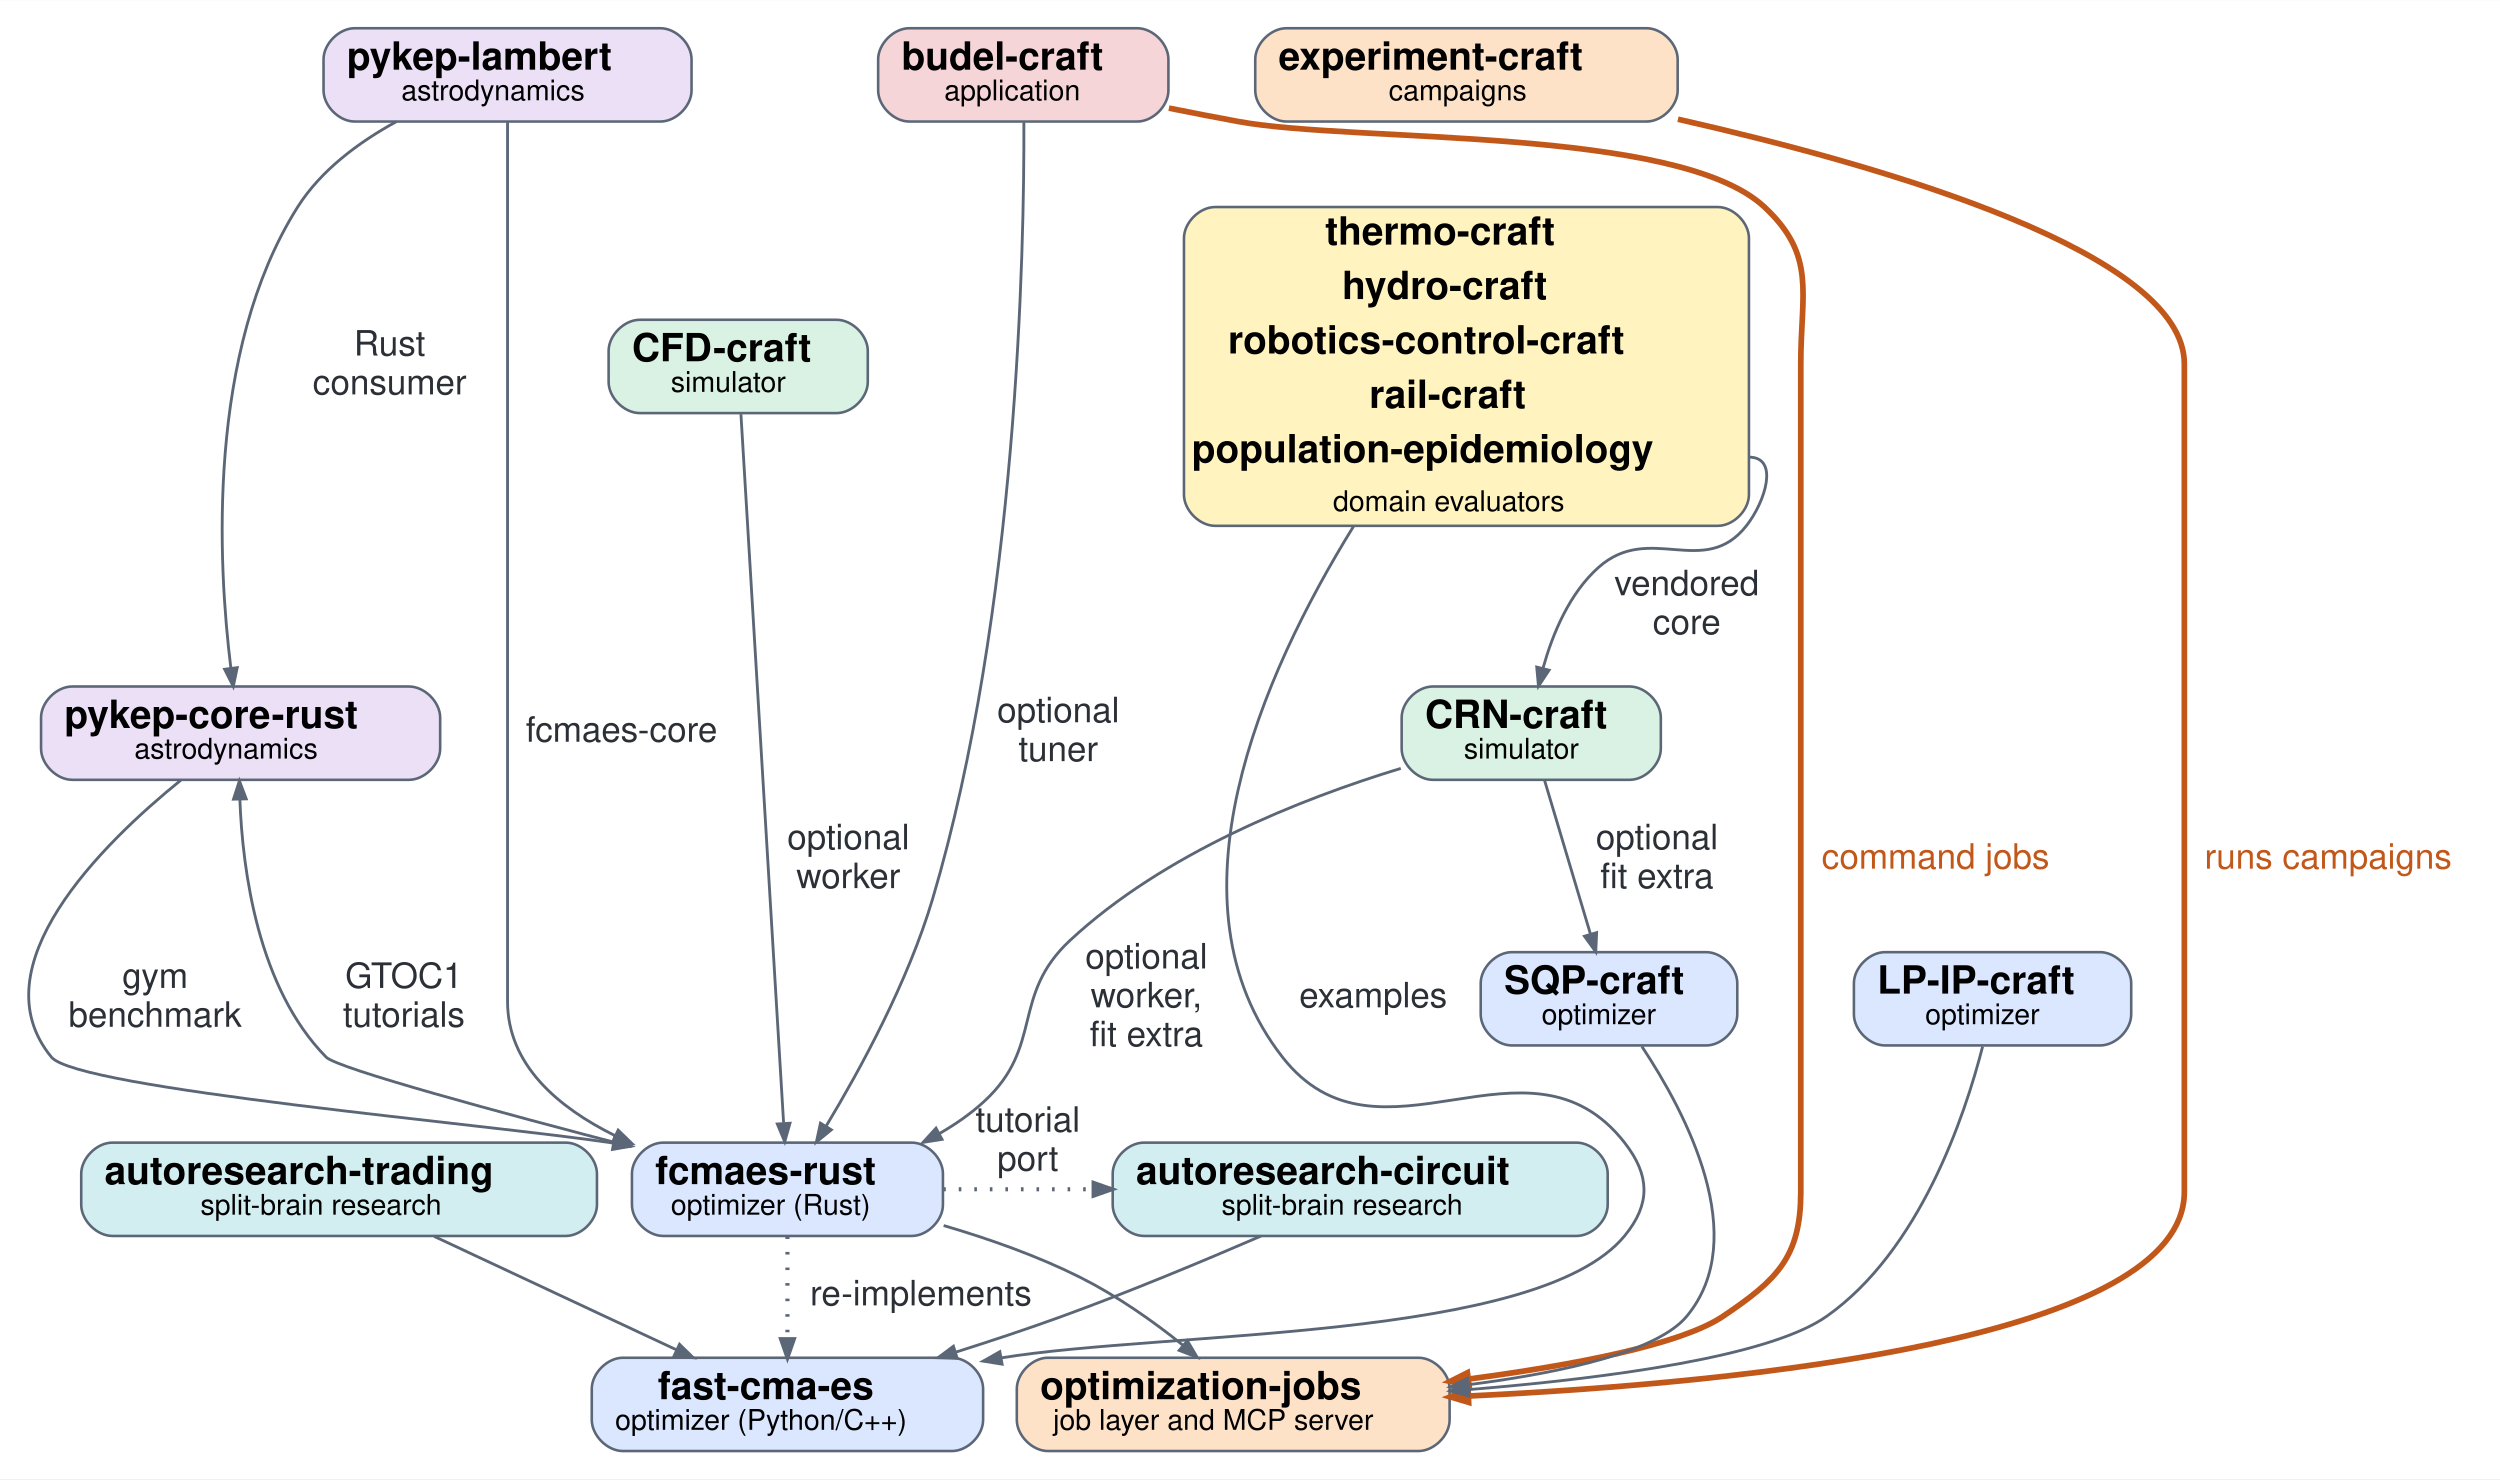
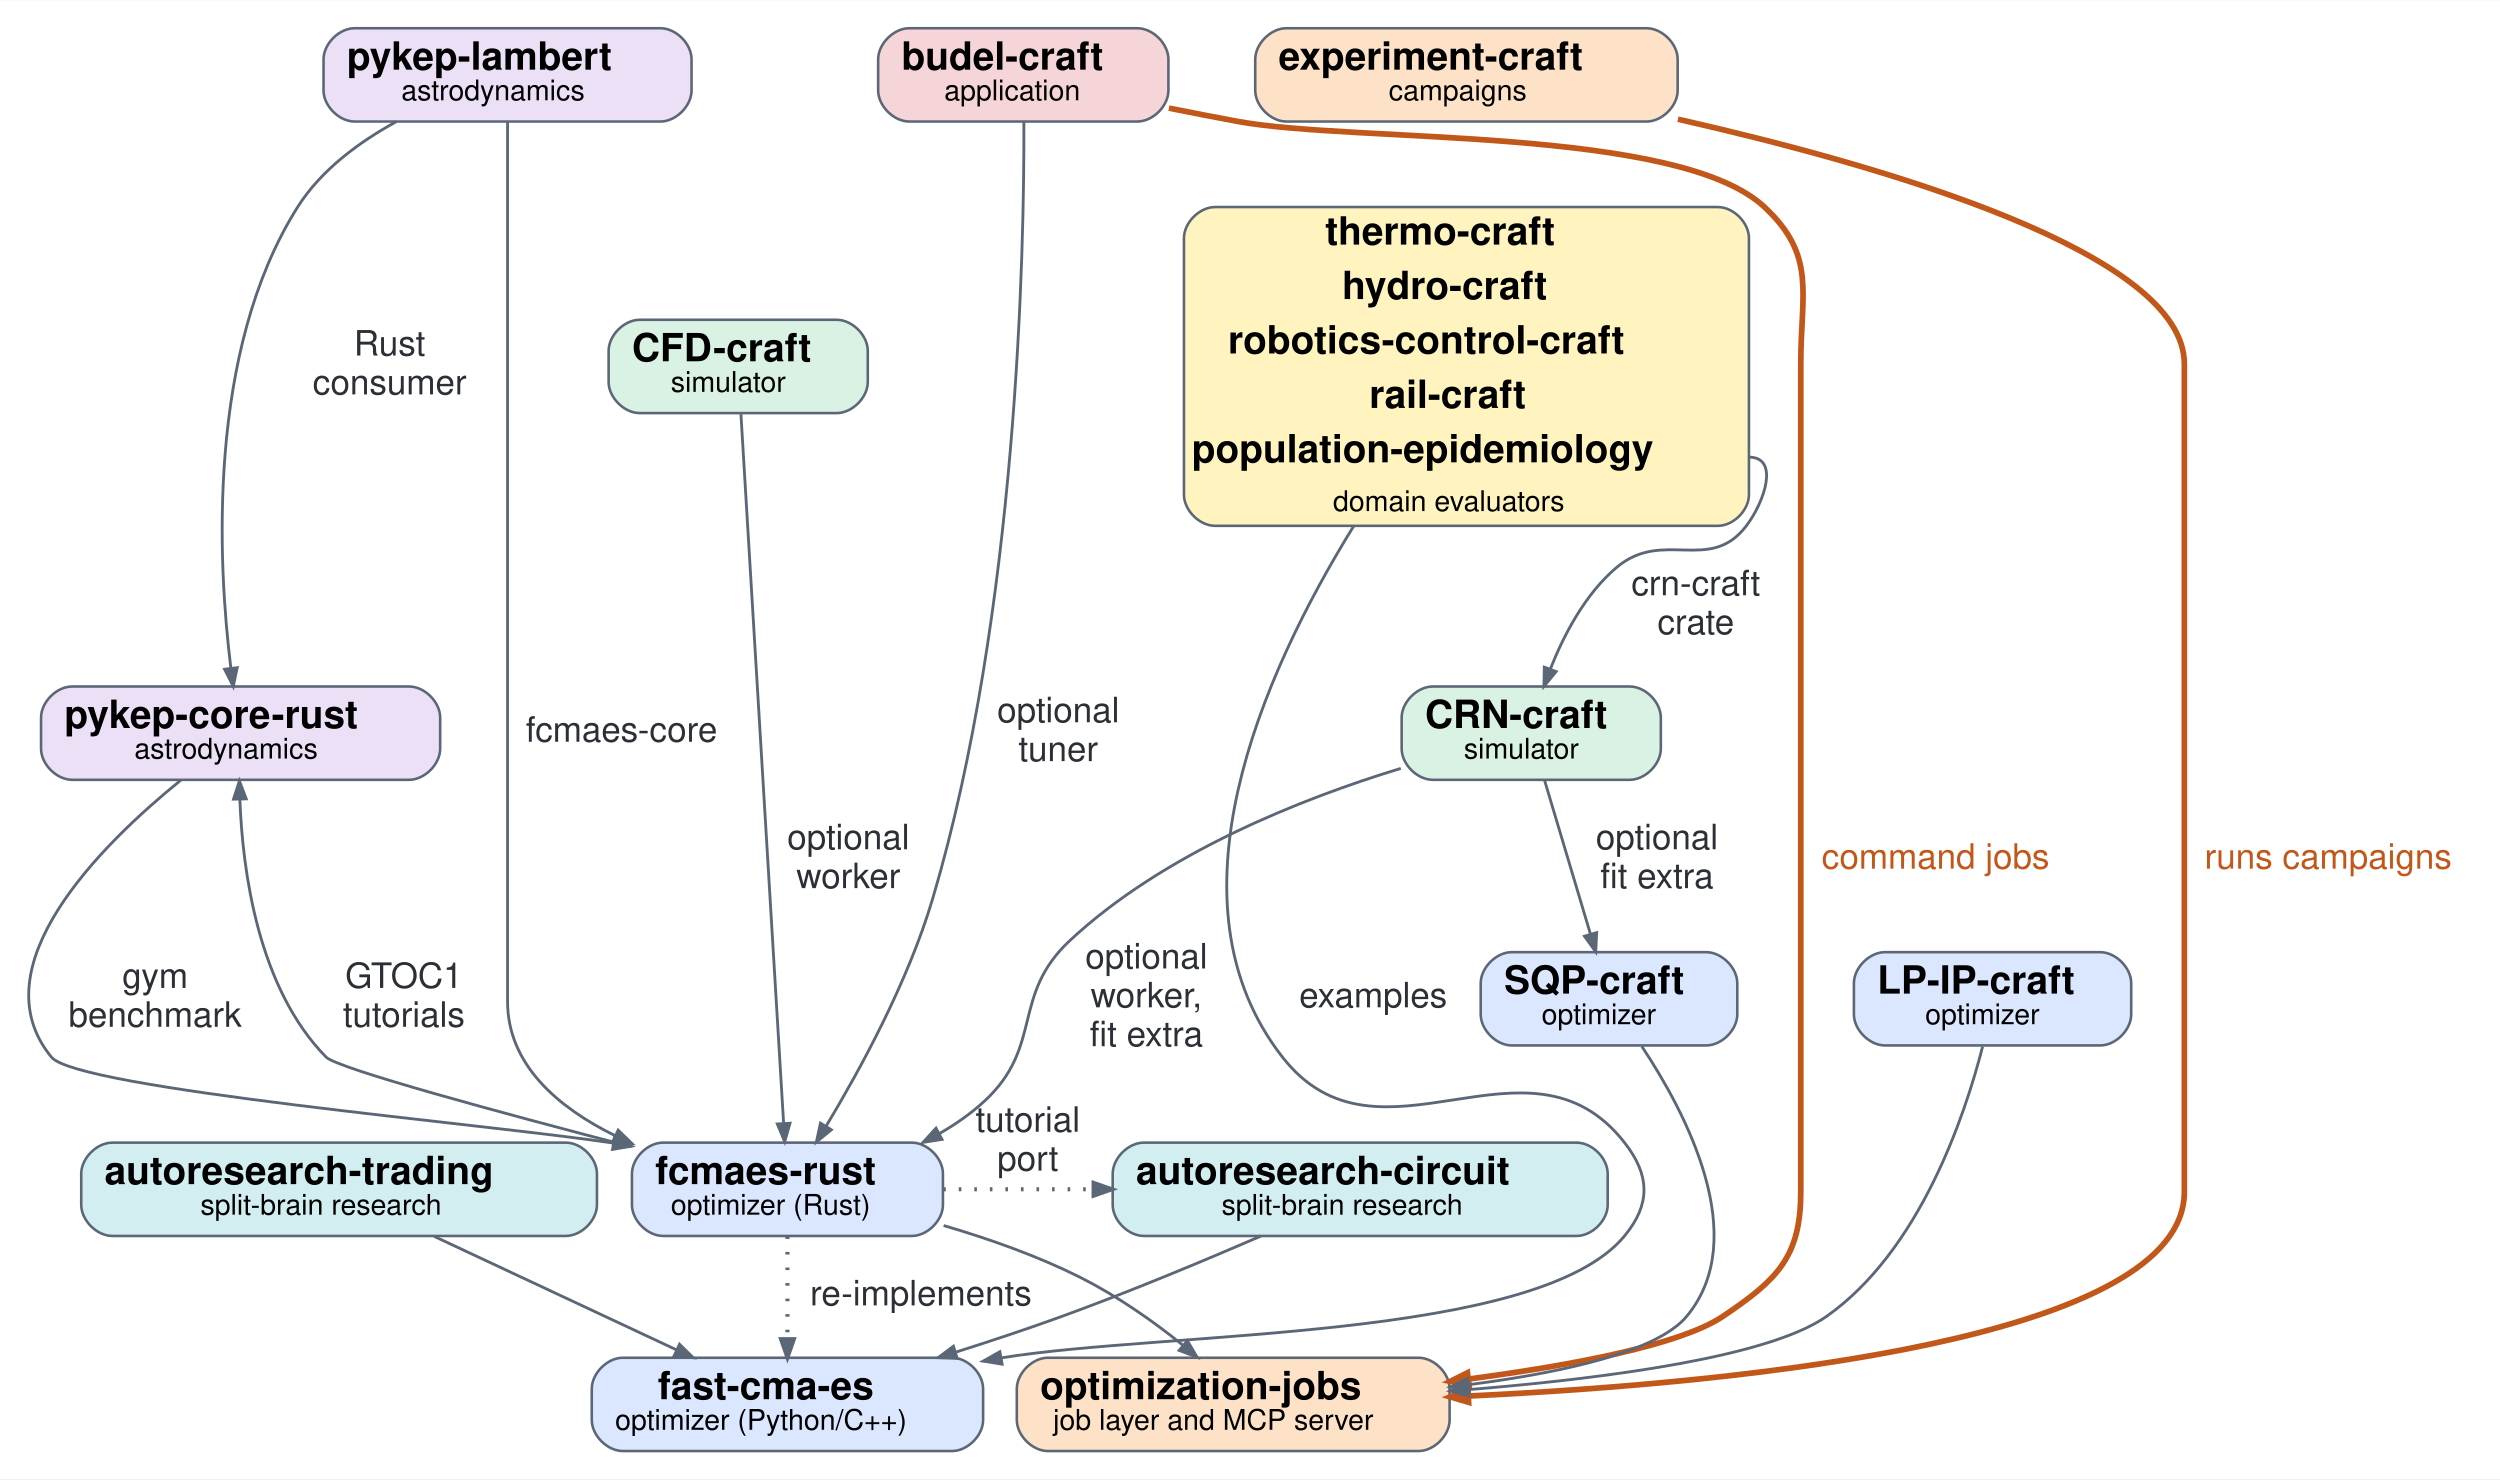
<svg xmlns="http://www.w3.org/2000/svg" width="965pt" height="571pt" viewBox="0.00 0.00 964.64 570.60">
  <g id="graph0" class="graph" transform="scale(1 1) rotate(0) translate(10.8 559.8)">
    <polygon fill="white" stroke="transparent" points="-10.8,10.8 -10.8,-559.8 953.84,-559.8 953.84,10.8 -10.8,10.8" />
    <g id="node1" class="node">
      <path fill="#fde2c8" stroke="#5b6677" d="M624.54,-549C624.54,-549 485.54,-549 485.54,-549 479.54,-549 473.54,-543 473.54,-537 473.54,-537 473.54,-525 473.54,-525 473.54,-519 479.54,-513 485.54,-513 485.54,-513 624.54,-513 624.54,-513 630.54,-513 636.54,-519 636.54,-525 636.54,-525 636.54,-537 636.54,-537 636.54,-543 630.54,-549 624.54,-549" />
      <text text-anchor="start" x="482.54" y="-533" font-family="Helvetica,sans-Serif" font-weight="bold" font-size="15.00">experiment-craft</text>
      <text text-anchor="start" x="525.04" y="-521.2" font-family="Helvetica,sans-Serif" font-size="11.00">campaigns</text>
    </g>
    <g id="node4" class="node">
      <path fill="#fff3bf" stroke="transparent" d="M458.04,-357C458.04,-357 652.04,-357 652.04,-357 658.04,-357 664.04,-363 664.04,-369 664.04,-369 664.04,-468 664.04,-468 664.04,-474 658.04,-480 652.04,-480 652.04,-480 458.04,-480 458.04,-480 452.04,-480 446.04,-474 446.04,-468 446.04,-468 446.04,-369 446.04,-369 446.04,-363 452.04,-357 458.04,-357" />
      <text text-anchor="start" x="500.54" y="-465.5" font-family="Helvetica,sans-Serif" font-weight="bold" font-size="15.00">thermo-craft</text>
      <text text-anchor="start" x="507.04" y="-444.5" font-family="Helvetica,sans-Serif" font-weight="bold" font-size="15.00">hydro-craft</text>
      <text text-anchor="start" x="463.04" y="-423.5" font-family="Helvetica,sans-Serif" font-weight="bold" font-size="15.00">robotics-control-craft</text>
      <text text-anchor="start" x="517.54" y="-402.5" font-family="Helvetica,sans-Serif" font-weight="bold" font-size="15.00">rail-craft</text>
      <text text-anchor="start" x="449.04" y="-381.5" font-family="Helvetica,sans-Serif" font-weight="bold" font-size="15.00">population-epidemiology</text>
      <text text-anchor="start" x="503.54" y="-362.7" font-family="Helvetica,sans-Serif" font-size="11.00">domain evaluators</text>
      <path fill="none" stroke="#5b6677" d="M458.04,-357C458.04,-357 652.04,-357 652.04,-357 658.04,-357 664.04,-363 664.04,-369 664.04,-369 664.04,-468 664.04,-468 664.04,-474 658.04,-480 652.04,-480 652.04,-480 458.04,-480 458.04,-480 452.04,-480 446.04,-474 446.04,-468 446.04,-468 446.04,-369 446.04,-369 446.04,-363 452.04,-357 458.04,-357" />
    </g>
    <g id="node14" class="node">
      <path fill="#fde2c8" stroke="#5b6677" d="M536.54,-36C536.54,-36 393.54,-36 393.54,-36 387.54,-36 381.54,-30 381.54,-24 381.54,-24 381.54,-12 381.54,-12 381.54,-6 387.54,0 393.54,0 393.54,0 536.54,0 536.54,0 542.54,0 548.54,-6 548.54,-12 548.54,-12 548.54,-24 548.54,-24 548.54,-30 542.54,-36 536.54,-36" />
      <text text-anchor="start" x="390.54" y="-20" font-family="Helvetica,sans-Serif" font-weight="bold" font-size="15.00">optimization-jobs</text>
      <text text-anchor="start" x="395.54" y="-8.2" font-family="Helvetica,sans-Serif" font-size="11.00">job layer and MCP server</text>
    </g>
    <g id="edge22" class="edge">
      <path fill="none" stroke="#c2571a" stroke-width="2.2" d="M636.65,-513.89C718.36,-495.36 832.04,-461.96 832.04,-419.5 832.04,-419.5 832.04,-419.5 832.04,-100 832.04,-43.58 664.53,-26.42 555.85,-21.23" />
      <polygon fill="#c2571a" stroke="#c2571a" stroke-width="2.2" points="555.88,-18.78 548.78,-20.9 555.66,-23.67 555.88,-18.78" />
      <text text-anchor="middle" x="887.54" y="-224.7" font-family="Helvetica,sans-Serif" font-size="13.50" fill="#c2571a"> runs campaigns</text>
    </g>
    <g id="node2" class="node">
      <path fill="#f6d5d8" stroke="#5b6677" d="M428.04,-549C428.04,-549 340.04,-549 340.04,-549 334.04,-549 328.04,-543 328.04,-537 328.04,-537 328.04,-525 328.04,-525 328.04,-519 334.04,-513 340.04,-513 340.04,-513 428.04,-513 428.04,-513 434.04,-513 440.04,-519 440.04,-525 440.04,-525 440.04,-537 440.04,-537 440.04,-543 434.04,-549 428.04,-549" />
      <text text-anchor="start" x="337.04" y="-533" font-family="Helvetica,sans-Serif" font-weight="bold" font-size="15.00">budel-craft</text>
      <text text-anchor="start" x="353.54" y="-521.2" font-family="Helvetica,sans-Serif" font-size="11.00">application</text>
    </g>
    <g id="node12" class="node">
      <path fill="#dbe7ff" stroke="#5b6677" d="M341.04,-119C341.04,-119 245.04,-119 245.04,-119 239.04,-119 233.04,-113 233.04,-107 233.04,-107 233.04,-95 233.04,-95 233.04,-89 239.04,-83 245.04,-83 245.04,-83 341.04,-83 341.04,-83 347.04,-83 353.04,-89 353.04,-95 353.04,-95 353.04,-107 353.04,-107 353.04,-113 347.04,-119 341.04,-119" />
      <text text-anchor="start" x="242.04" y="-103" font-family="Helvetica,sans-Serif" font-weight="bold" font-size="15.00">fcmaes-rust</text>
      <text text-anchor="start" x="248.04" y="-91.2" font-family="Helvetica,sans-Serif" font-size="11.00">optimizer (Rust)</text>
    </g>
    <g id="edge13" class="edge">
      <path fill="none" stroke="#5b6677" stroke-width="1.1" d="M384.27,-512.74C384.45,-464.35 381.9,-323.67 349.04,-213 339.53,-180.98 321.06,-147.12 307.94,-125.34" />
      <polygon fill="#5b6677" stroke="#5b6677" stroke-width="1.1" points="309.96,-123.95 304.22,-119.25 305.78,-126.51 309.96,-123.95" />
      <text text-anchor="middle" x="397.54" y="-281.2" font-family="Helvetica,sans-Serif" font-size="13.50" fill="#2b2f36"> optional</text>
      <text text-anchor="middle" x="397.54" y="-266.2" font-family="Helvetica,sans-Serif" font-size="13.50" fill="#2b2f36"> tuner</text>
    </g>
    <g id="edge23" class="edge">
      <path fill="none" stroke="#c2571a" stroke-width="2.2" d="M440.23,-518.17C449.19,-516.37 458.36,-514.59 467.04,-513 511.99,-504.75 636.67,-511.23 670.04,-480 690.19,-461.14 684.04,-447.1 684.04,-419.5 684.04,-419.5 684.04,-419.5 684.04,-100 684.04,-74.84 674.91,-66.05 654.04,-52 637.72,-41.01 596.21,-33.14 556.23,-27.84" />
      <polygon fill="#c2571a" stroke="#c2571a" stroke-width="2.2" points="556.05,-25.35 548.79,-26.88 555.42,-30.21 556.05,-25.35" />
      <text text-anchor="middle" x="736.04" y="-224.7" font-family="Helvetica,sans-Serif" font-size="13.50" fill="#c2571a"> command jobs</text>
    </g>
    <g id="node3" class="node">
      <path fill="#ece0f7" stroke="#5b6677" d="M244.04,-549C244.04,-549 126.04,-549 126.04,-549 120.04,-549 114.04,-543 114.04,-537 114.04,-537 114.04,-525 114.04,-525 114.04,-519 120.04,-513 126.04,-513 126.04,-513 244.04,-513 244.04,-513 250.04,-513 256.04,-519 256.04,-525 256.04,-525 256.04,-537 256.04,-537 256.04,-543 250.04,-549 244.04,-549" />
      <text text-anchor="start" x="123.04" y="-533" font-family="Helvetica,sans-Serif" font-weight="bold" font-size="15.00">pykep-lambert</text>
      <text text-anchor="start" x="144.04" y="-521.2" font-family="Helvetica,sans-Serif" font-size="11.00">astrodynamics</text>
    </g>
    <g id="node8" class="node">
      <path fill="#d9f2e3" stroke="#5b6677" d="M312.04,-436.5C312.04,-436.5 236.04,-436.5 236.04,-436.5 230.04,-436.5 224.04,-430.5 224.04,-424.5 224.04,-424.5 224.04,-412.5 224.04,-412.5 224.04,-406.5 230.04,-400.5 236.04,-400.5 236.04,-400.5 312.04,-400.5 312.04,-400.5 318.04,-400.5 324.04,-406.5 324.04,-412.5 324.04,-412.5 324.04,-424.5 324.04,-424.5 324.04,-430.5 318.04,-436.5 312.04,-436.5" />
      <text text-anchor="start" x="233.04" y="-420.5" font-family="Helvetica,sans-Serif" font-weight="bold" font-size="15.00">CFD-craft</text>
      <text text-anchor="start" x="248.04" y="-408.7" font-family="Helvetica,sans-Serif" font-size="11.00">simulator</text>
    </g>
    <g id="node9" class="node">
      <path fill="#ece0f7" stroke="#5b6677" d="M147.04,-295C147.04,-295 17.04,-295 17.04,-295 11.04,-295 5.04,-289 5.04,-283 5.04,-283 5.04,-271 5.04,-271 5.04,-265 11.04,-259 17.04,-259 17.04,-259 147.04,-259 147.04,-259 153.04,-259 159.04,-265 159.04,-271 159.04,-271 159.04,-283 159.04,-283 159.04,-289 153.04,-295 147.04,-295" />
      <text text-anchor="start" x="14.04" y="-279" font-family="Helvetica,sans-Serif" font-weight="bold" font-size="15.00">pykep-core-rust</text>
      <text text-anchor="start" x="41.04" y="-267.2" font-family="Helvetica,sans-Serif" font-size="11.00">astrodynamics</text>
    </g>
    <g id="edge11" class="edge">
      <path fill="none" stroke="#5b6677" stroke-width="1.1" d="M142.14,-512.96C127.73,-505.09 113.04,-494.25 104.04,-480 68.85,-424.26 73.31,-342.26 78.29,-302.04" />
      <polygon fill="#5b6677" stroke="#5b6677" stroke-width="1.1" points="80.73,-302.29 79.21,-295.03 75.87,-301.65 80.73,-302.29" />
      <text text-anchor="middle" x="139.54" y="-422.7" font-family="Helvetica,sans-Serif" font-size="13.50" fill="#2b2f36"> Rust</text>
      <text text-anchor="middle" x="139.54" y="-407.7" font-family="Helvetica,sans-Serif" font-size="13.50" fill="#2b2f36"> consumer</text>
    </g>
    <g id="edge12" class="edge">
      <path fill="none" stroke="#5b6677" stroke-width="1.1" d="M185.04,-512.77C185.04,-491.04 185.04,-452.5 185.04,-419.5 185.04,-419.5 185.04,-419.5 185.04,-173.5 185.04,-149.14 204.37,-132.6 226.68,-121.61" />
      <polygon fill="#5b6677" stroke="#5b6677" stroke-width="1.1" points="227.72,-123.83 233.04,-118.66 225.66,-119.39 227.72,-123.83" />
      <text text-anchor="middle" x="229.04" y="-273.7" font-family="Helvetica,sans-Serif" font-size="13.50" fill="#2b2f36"> fcmaes-core</text>
    </g>
    <g id="node7" class="node">
      <path fill="#d9f2e3" stroke="#5b6677" d="M618.04,-295C618.04,-295 542.04,-295 542.04,-295 536.04,-295 530.04,-289 530.04,-283 530.04,-283 530.04,-271 530.04,-271 530.04,-265 536.04,-259 542.04,-259 542.04,-259 618.04,-259 618.04,-259 624.04,-259 630.04,-265 630.04,-271 630.04,-271 630.04,-283 630.04,-283 630.04,-289 624.04,-295 618.04,-295" />
      <text text-anchor="start" x="539.04" y="-279" font-family="Helvetica,sans-Serif" font-weight="bold" font-size="15.00">CRN-craft</text>
      <text text-anchor="start" x="554.04" y="-267.2" font-family="Helvetica,sans-Serif" font-size="11.00">simulator</text>
    </g>
    <g id="edge10" class="edge">
-       <path fill="none" stroke="#5b6677" stroke-width="1.1" d="M664.04,-383.5C675.83,-383.5 670.34,-366.26 663.04,-357 646.75,-336.33 625.71,-358.48 606.04,-341 594.77,-330.99 588.28,-315.34 584.6,-302.14" />
-       <polygon fill="#5b6677" stroke="#5b6677" stroke-width="1.1" points="586.92,-301.3 582.83,-295.11 582.16,-302.5 586.92,-301.3" />
-       <text text-anchor="middle" x="640.04" y="-330.2" font-family="Helvetica,sans-Serif" font-size="13.50" fill="#2b2f36"> vendored</text>
-       <text text-anchor="middle" x="640.04" y="-315.2" font-family="Helvetica,sans-Serif" font-size="13.50" fill="#2b2f36"> core</text>
+       <path fill="none" stroke="#5b6677" stroke-width="1.1" d="M664.04,-383.5C675.83,-383.5 670.17,-366.39 663.04,-357 648.93,-338.42 630.9,-356.01 613.04,-341 600.89,-330.78 592.62,-314.94 587.39,-301.69" />
+       <polygon fill="#5b6677" stroke="#5b6677" stroke-width="1.1" points="589.66,-300.76 584.94,-295.05 585.07,-302.46 589.66,-300.76" />
+       <text text-anchor="middle" x="643.54" y="-330.2" font-family="Helvetica,sans-Serif" font-size="13.50" fill="#2b2f36"> crn-craft</text>
+       <text text-anchor="middle" x="643.54" y="-315.2" font-family="Helvetica,sans-Serif" font-size="13.50" fill="#2b2f36"> crate</text>
    </g>
    <g id="node13" class="node">
      <path fill="#dbe7ff" stroke="#5b6677" d="M356.54,-36C356.54,-36 229.54,-36 229.54,-36 223.54,-36 217.54,-30 217.54,-24 217.54,-24 217.54,-12 217.54,-12 217.54,-6 223.54,0 229.54,0 229.54,0 356.54,0 356.54,0 362.54,0 368.54,-6 368.54,-12 368.54,-12 368.54,-24 368.54,-24 368.54,-30 362.54,-36 356.54,-36" />
      <text text-anchor="start" x="243.04" y="-20" font-family="Helvetica,sans-Serif" font-weight="bold" font-size="15.00">fast-cma-es</text>
      <text text-anchor="start" x="226.54" y="-8.2" font-family="Helvetica,sans-Serif" font-size="11.00">optimizer (Python/C++)</text>
    </g>
    <g id="edge9" class="edge">
      <path fill="none" stroke="#5b6677" stroke-width="1.1" d="M511.57,-356.96C475.68,-298.9 437.57,-211.51 484.04,-152 521.26,-104.34 578.82,-166.66 616.04,-119 625.89,-106.39 626.21,-95.35 616.04,-83 582.63,-42.45 439.71,-46.39 375.6,-35.96" />
      <polygon fill="#5b6677" stroke="#5b6677" stroke-width="1.1" points="375.87,-33.52 368.54,-34.69 375,-38.34 375.87,-33.52" />
      <text text-anchor="middle" x="519.04" y="-171.2" font-family="Helvetica,sans-Serif" font-size="13.50" fill="#2b2f36"> examples</text>
    </g>
    <g id="node5" class="node">
      <path fill="#d3eef0" stroke="#5b6677" d="M207.54,-119C207.54,-119 32.54,-119 32.54,-119 26.54,-119 20.54,-113 20.54,-107 20.54,-107 20.54,-95 20.54,-95 20.54,-89 26.54,-83 32.54,-83 32.54,-83 207.54,-83 207.54,-83 213.54,-83 219.54,-89 219.54,-95 219.54,-95 219.54,-107 219.54,-107 219.54,-113 213.54,-119 207.54,-119" />
      <text text-anchor="start" x="29.54" y="-103" font-family="Helvetica,sans-Serif" font-weight="bold" font-size="15.00">autoresearch-trading</text>
      <text text-anchor="start" x="66.54" y="-91.2" font-family="Helvetica,sans-Serif" font-size="11.00">split-brain research</text>
    </g>
    <g id="edge7" class="edge">
      <path fill="none" stroke="#5b6677" stroke-width="1.1" d="M156.73,-82.82C184.12,-70 221.61,-52.45 250.34,-38.99" />
      <polygon fill="#5b6677" stroke="#5b6677" stroke-width="1.1" points="251.4,-41.2 256.7,-36.01 249.32,-36.76 251.4,-41.2" />
    </g>
    <g id="node6" class="node">
      <path fill="#d3eef0" stroke="#5b6677" d="M597.54,-119C597.54,-119 430.54,-119 430.54,-119 424.54,-119 418.54,-113 418.54,-107 418.54,-107 418.54,-95 418.54,-95 418.54,-89 424.54,-83 430.54,-83 430.54,-83 597.54,-83 597.54,-83 603.54,-83 609.54,-89 609.54,-95 609.54,-95 609.54,-107 609.54,-107 609.54,-113 603.54,-119 597.54,-119" />
      <text text-anchor="start" x="427.54" y="-103" font-family="Helvetica,sans-Serif" font-weight="bold" font-size="15.00">autoresearch-circuit</text>
      <text text-anchor="start" x="460.54" y="-91.2" font-family="Helvetica,sans-Serif" font-size="11.00">split-brain research</text>
    </g>
    <g id="edge8" class="edge">
      <path fill="none" stroke="#5b6677" stroke-width="1.1" d="M475.8,-82.98C453.59,-73.37 424.96,-61.42 399.04,-52 385.93,-47.23 371.76,-42.53 358.17,-38.22" />
      <polygon fill="#5b6677" stroke="#5b6677" stroke-width="1.1" points="358.54,-35.77 351.13,-36.01 357.08,-40.45 358.54,-35.77" />
    </g>
    <g id="node10" class="node">
      <path fill="#dbe7ff" stroke="#5b6677" d="M647.54,-192.5C647.54,-192.5 572.54,-192.5 572.54,-192.5 566.54,-192.5 560.54,-186.5 560.54,-180.5 560.54,-180.5 560.54,-168.5 560.54,-168.5 560.54,-162.5 566.54,-156.5 572.54,-156.5 572.54,-156.5 647.54,-156.5 647.54,-156.5 653.54,-156.5 659.54,-162.5 659.54,-168.5 659.54,-168.5 659.54,-180.5 659.54,-180.5 659.54,-186.5 653.54,-192.5 647.54,-192.5" />
      <text text-anchor="start" x="569.54" y="-176.5" font-family="Helvetica,sans-Serif" font-weight="bold" font-size="15.00">SQP-craft</text>
      <text text-anchor="start" x="584.04" y="-164.7" font-family="Helvetica,sans-Serif" font-size="11.00">optimizer</text>
    </g>
    <g id="edge15" class="edge">
      <path fill="none" stroke="#5b6677" stroke-width="1.1" d="M585.13,-258.95C590,-242.64 597.39,-217.87 602.86,-199.55" />
      <polygon fill="#5b6677" stroke="#5b6677" stroke-width="1.1" points="605.27,-200.04 604.93,-192.63 600.58,-198.64 605.27,-200.04" />
      <text text-anchor="middle" x="628.54" y="-232.2" font-family="Helvetica,sans-Serif" font-size="13.50" fill="#2b2f36"> optional</text>
      <text text-anchor="middle" x="628.54" y="-217.2" font-family="Helvetica,sans-Serif" font-size="13.50" fill="#2b2f36"> fit extra</text>
    </g>
    <g id="edge14" class="edge">
      <path fill="none" stroke="#5b6677" stroke-width="1.1" d="M529.7,-263.41C490.98,-251.6 438.17,-230.64 402.04,-197 379.19,-175.73 391.97,-156.18 369.04,-135 363.89,-130.24 357.94,-126.1 351.69,-122.51" />
      <polygon fill="#5b6677" stroke="#5b6677" stroke-width="1.1" points="352.68,-120.26 345.36,-119.1 350.36,-124.58 352.68,-120.26" />
      <text text-anchor="middle" x="431.54" y="-186.2" font-family="Helvetica,sans-Serif" font-size="13.50" fill="#2b2f36"> optional</text>
      <text text-anchor="middle" x="431.54" y="-171.2" font-family="Helvetica,sans-Serif" font-size="13.50" fill="#2b2f36"> worker,</text>
      <text text-anchor="middle" x="431.54" y="-156.2" font-family="Helvetica,sans-Serif" font-size="13.50" fill="#2b2f36"> fit extra</text>
    </g>
    <g id="edge16" class="edge">
      <path fill="none" stroke="#5b6677" stroke-width="1.1" d="M275.09,-400.09C278.27,-347.19 287.85,-188.23 291.55,-126.7" />
      <polygon fill="#5b6677" stroke="#5b6677" stroke-width="1.1" points="294.02,-126.49 291.99,-119.36 289.13,-126.2 294.02,-126.49" />
      <text text-anchor="middle" x="316.54" y="-232.2" font-family="Helvetica,sans-Serif" font-size="13.50" fill="#2b2f36"> optional</text>
      <text text-anchor="middle" x="316.54" y="-217.2" font-family="Helvetica,sans-Serif" font-size="13.50" fill="#2b2f36"> worker</text>
    </g>
    <g id="edge17" class="edge">
      <path fill="none" stroke="#5b6677" stroke-width="1.1" d="M59.01,-258.89C28.18,-233.93 -19.51,-186.74 9.04,-152 19.18,-139.66 178.09,-126.09 225.94,-118.81" />
      <polygon fill="#5b6677" stroke="#5b6677" stroke-width="1.1" points="226.35,-121.23 232.85,-117.65 225.55,-116.39 226.35,-121.23" />
      <text text-anchor="middle" x="49.04" y="-178.7" font-family="Helvetica,sans-Serif" font-size="13.50" fill="#2b2f36"> gym</text>
      <text text-anchor="middle" x="49.04" y="-163.7" font-family="Helvetica,sans-Serif" font-size="13.50" fill="#2b2f36"> benchmark</text>
    </g>
    <g id="edge21" class="edge">
      <path fill="none" stroke="#5b6677" stroke-width="1.1" d="M622.72,-156.12C639.75,-130.48 665.14,-82.27 640.04,-52 628.76,-38.39 592.62,-30.35 556.1,-25.63" />
      <polygon fill="#5b6677" stroke="#5b6677" stroke-width="1.1" points="556.04,-23.15 548.79,-24.73 555.44,-28.01 556.04,-23.15" />
    </g>
    <g id="node11" class="node">
      <path fill="#dbe7ff" stroke="#5b6677" d="M799.54,-192.5C799.54,-192.5 716.54,-192.5 716.54,-192.5 710.54,-192.5 704.54,-186.5 704.54,-180.5 704.54,-180.5 704.54,-168.5 704.54,-168.5 704.54,-162.5 710.54,-156.5 716.54,-156.5 716.54,-156.5 799.54,-156.5 799.54,-156.5 805.54,-156.5 811.54,-162.5 811.54,-168.5 811.54,-168.5 811.54,-180.5 811.54,-180.5 811.54,-186.5 805.54,-192.5 799.54,-192.5" />
      <text text-anchor="start" x="713.54" y="-176.5" font-family="Helvetica,sans-Serif" font-weight="bold" font-size="15.00">LP-IP-craft</text>
      <text text-anchor="start" x="732.04" y="-164.7" font-family="Helvetica,sans-Serif" font-size="11.00">optimizer</text>
    </g>
    <g id="edge20" class="edge">
      <path fill="none" stroke="#5b6677" stroke-width="1.1" d="M754.21,-156.08C747.26,-128.99 729.88,-77.29 694.04,-52 671.98,-36.43 609.91,-28.11 555.96,-23.72" />
      <polygon fill="#5b6677" stroke="#5b6677" stroke-width="1.1" points="555.91,-21.26 548.74,-23.16 555.53,-26.15 555.91,-21.26" />
    </g>
    <g id="edge25" class="edge">
      <path fill="none" stroke="#5b6677" stroke-width="1.6" stroke-dasharray="1,5" d="M353.14,-101C371.09,-101 391.3,-101 411.18,-101" />
      <polygon fill="#5b6677" stroke="#5b6677" stroke-width="1.6" points="411.19,-103.45 418.19,-101 411.19,-98.55 411.19,-103.45" />
      <text text-anchor="middle" x="385.79" y="-123.2" font-family="Helvetica,sans-Serif" font-size="13.50" fill="#2b2f36"> tutorial</text>
      <text text-anchor="middle" x="385.79" y="-108.2" font-family="Helvetica,sans-Serif" font-size="13.50" fill="#2b2f36"> port</text>
    </g>
    <g id="edge18" class="edge">
      <path fill="none" stroke="#5b6677" stroke-width="1.1" d="M232.85,-117.39C182.91,-130.4 119.37,-147.6 115.04,-152 88.79,-178.67 82.78,-223.73 81.75,-251.57" />
      <polygon fill="#5b6677" stroke="#5b6677" stroke-width="1.1" points="79.3,-251.53 81.58,-258.59 84.2,-251.65 79.3,-251.53" />
      <text text-anchor="middle" x="145.04" y="-178.7" font-family="Helvetica,sans-Serif" font-size="13.50" fill="#2b2f36"> GTOC1</text>
      <text text-anchor="middle" x="145.04" y="-163.7" font-family="Helvetica,sans-Serif" font-size="13.50" fill="#2b2f36"> tutorials</text>
    </g>
    <g id="edge24" class="edge">
      <path fill="none" stroke="#5b6677" stroke-width="1.6" stroke-dasharray="1,5" d="M293.04,-82.82C293.04,-71.33 293.04,-56.04 293.04,-43.31" />
      <polygon fill="#5b6677" stroke="#5b6677" stroke-width="1.6" points="295.49,-43.15 293.04,-36.15 290.59,-43.15 295.49,-43.15" />
      <text text-anchor="middle" x="344.54" y="-56.2" font-family="Helvetica,sans-Serif" font-size="13.50" fill="#2b2f36"> re-implements</text>
    </g>
    <g id="edge19" class="edge">
      <path fill="none" stroke="#5b6677" stroke-width="1.1" d="M353.31,-87.01C370.86,-81.88 389.68,-75.22 406.04,-67 420.16,-59.91 434.51,-49.88 445.63,-40.83" />
      <polygon fill="#5b6677" stroke="#5b6677" stroke-width="1.1" points="447.35,-42.58 451.13,-36.2 444.19,-38.83 447.35,-42.58" />
    </g>
  </g>
</svg>
